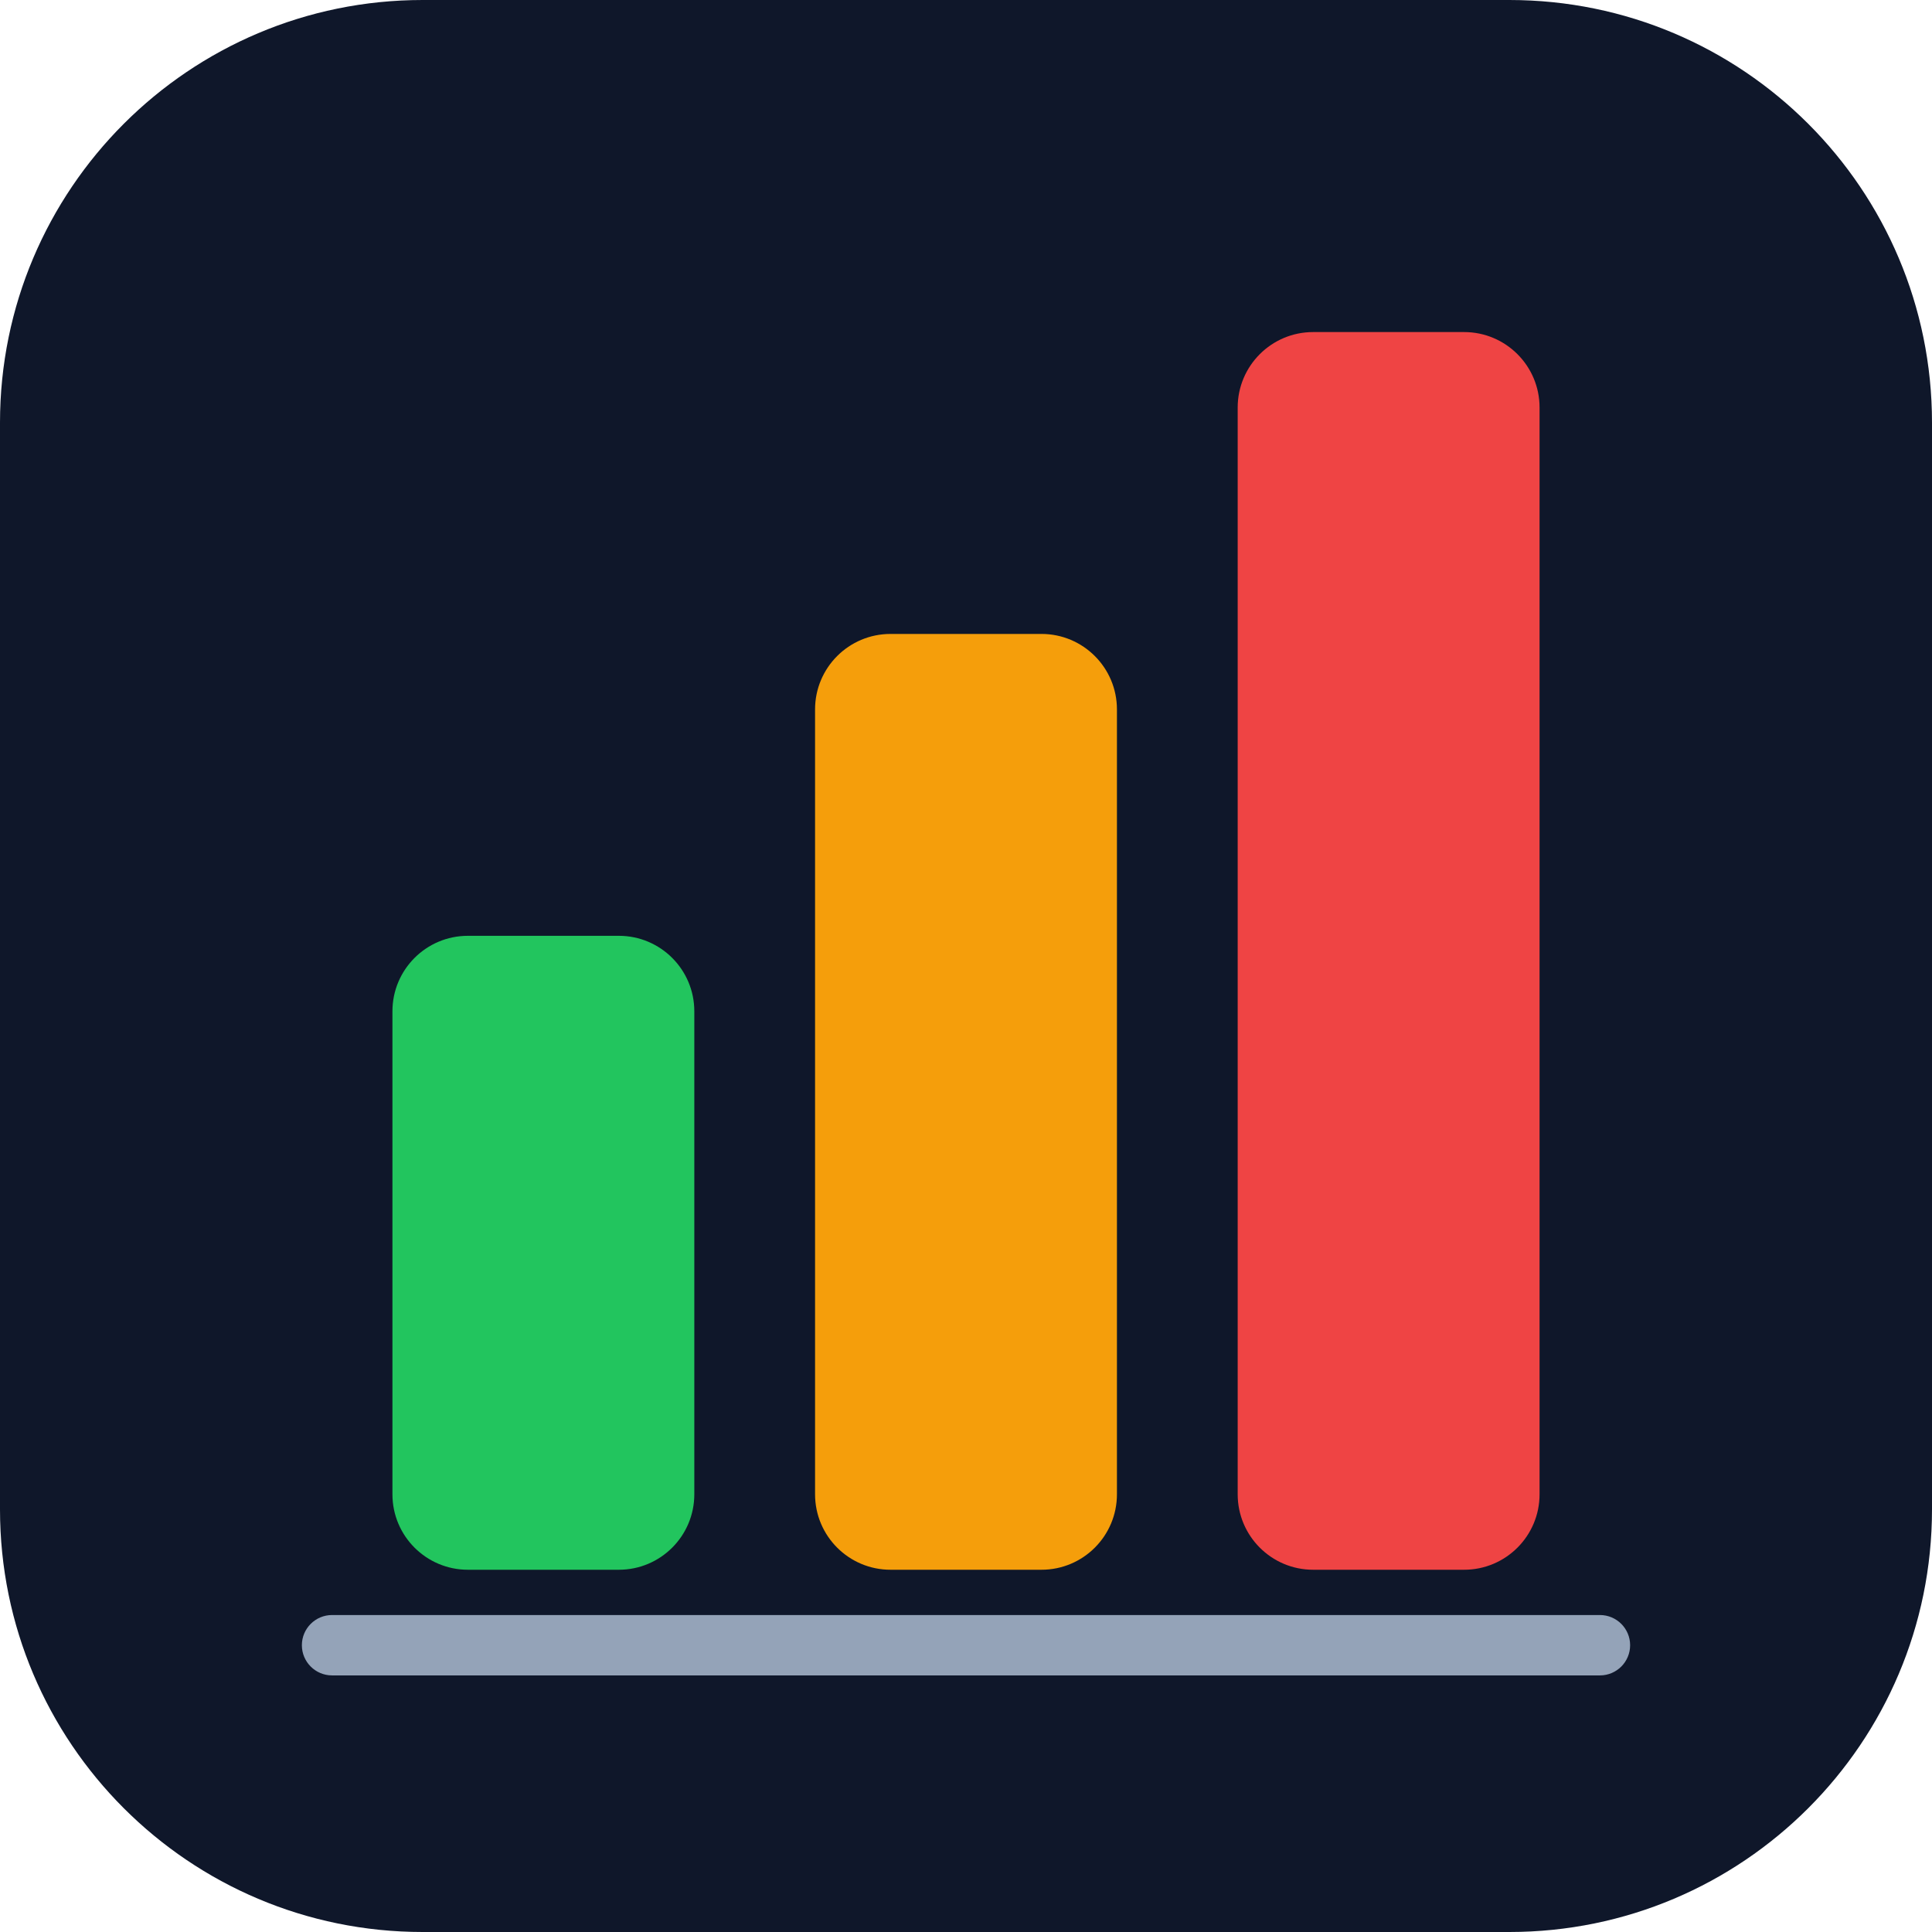
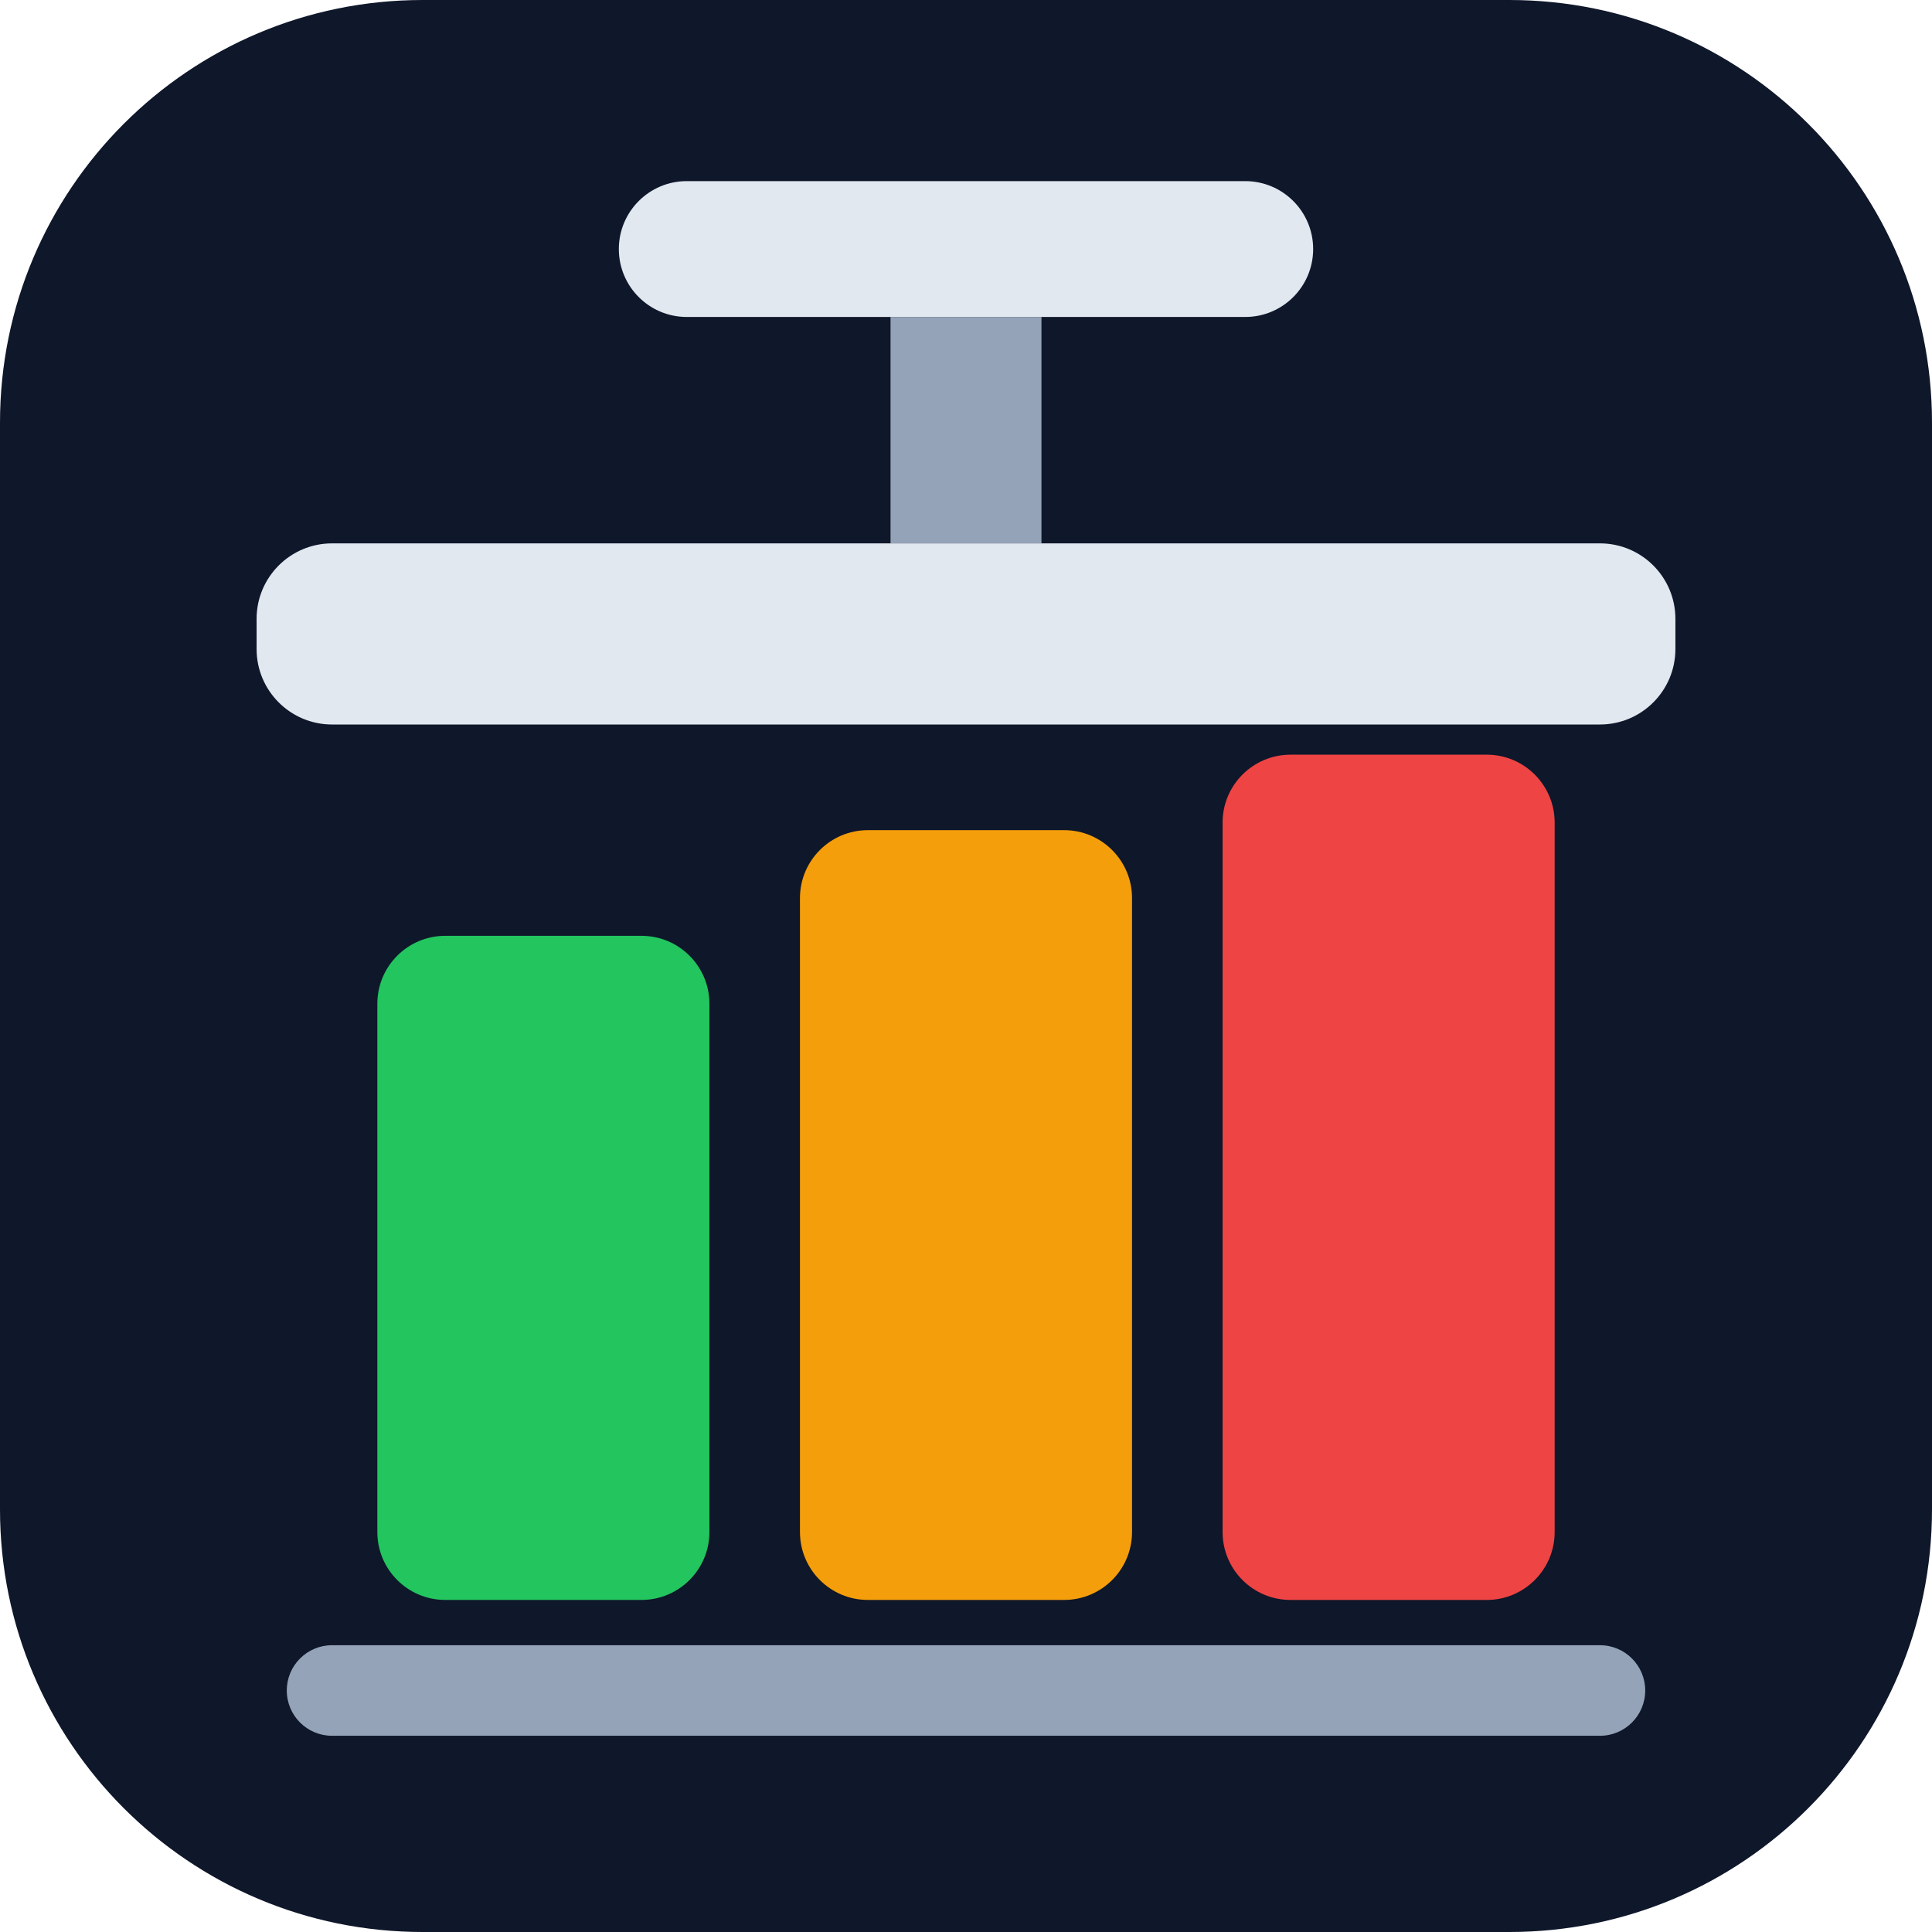
<svg xmlns="http://www.w3.org/2000/svg" viewBox="0 0 256 256" width="256" height="256" role="img" aria-label="torchio">
  <rect width="256" height="256" rx="56" fill="#0f172a" />
-   <rect x="52" y="124" width="40" height="84" rx="10" fill="#22c55e" />
-   <rect x="108" y="84" width="40" height="124" rx="10" fill="#f59e0b" />
-   <rect x="164" y="44" width="40" height="164" rx="10" fill="#ef4444" />
-   <rect x="40" y="214" width="176" height="8" rx="4" fill="#94a3b8" />
+   <rect x="82" y="24" width="92" height="18" rx="9" fill="#e2e8f0" />
+   <rect x="118" y="42" width="20" height="30" fill="#94a3b8" />
+   <rect x="34" y="72" width="188" height="24" rx="10" fill="#e2e8f0" />
+   <rect x="50" y="124" width="44" height="88" rx="9" fill="#22c55e" />
+   <rect x="106" y="110" width="44" height="102" rx="9" fill="#f59e0b" />
+   <rect x="162" y="100" width="44" height="112" rx="9" fill="#ef4444" />
+   <rect x="38" y="218" width="180" height="12" rx="6" fill="#94a3b8" />
</svg>
